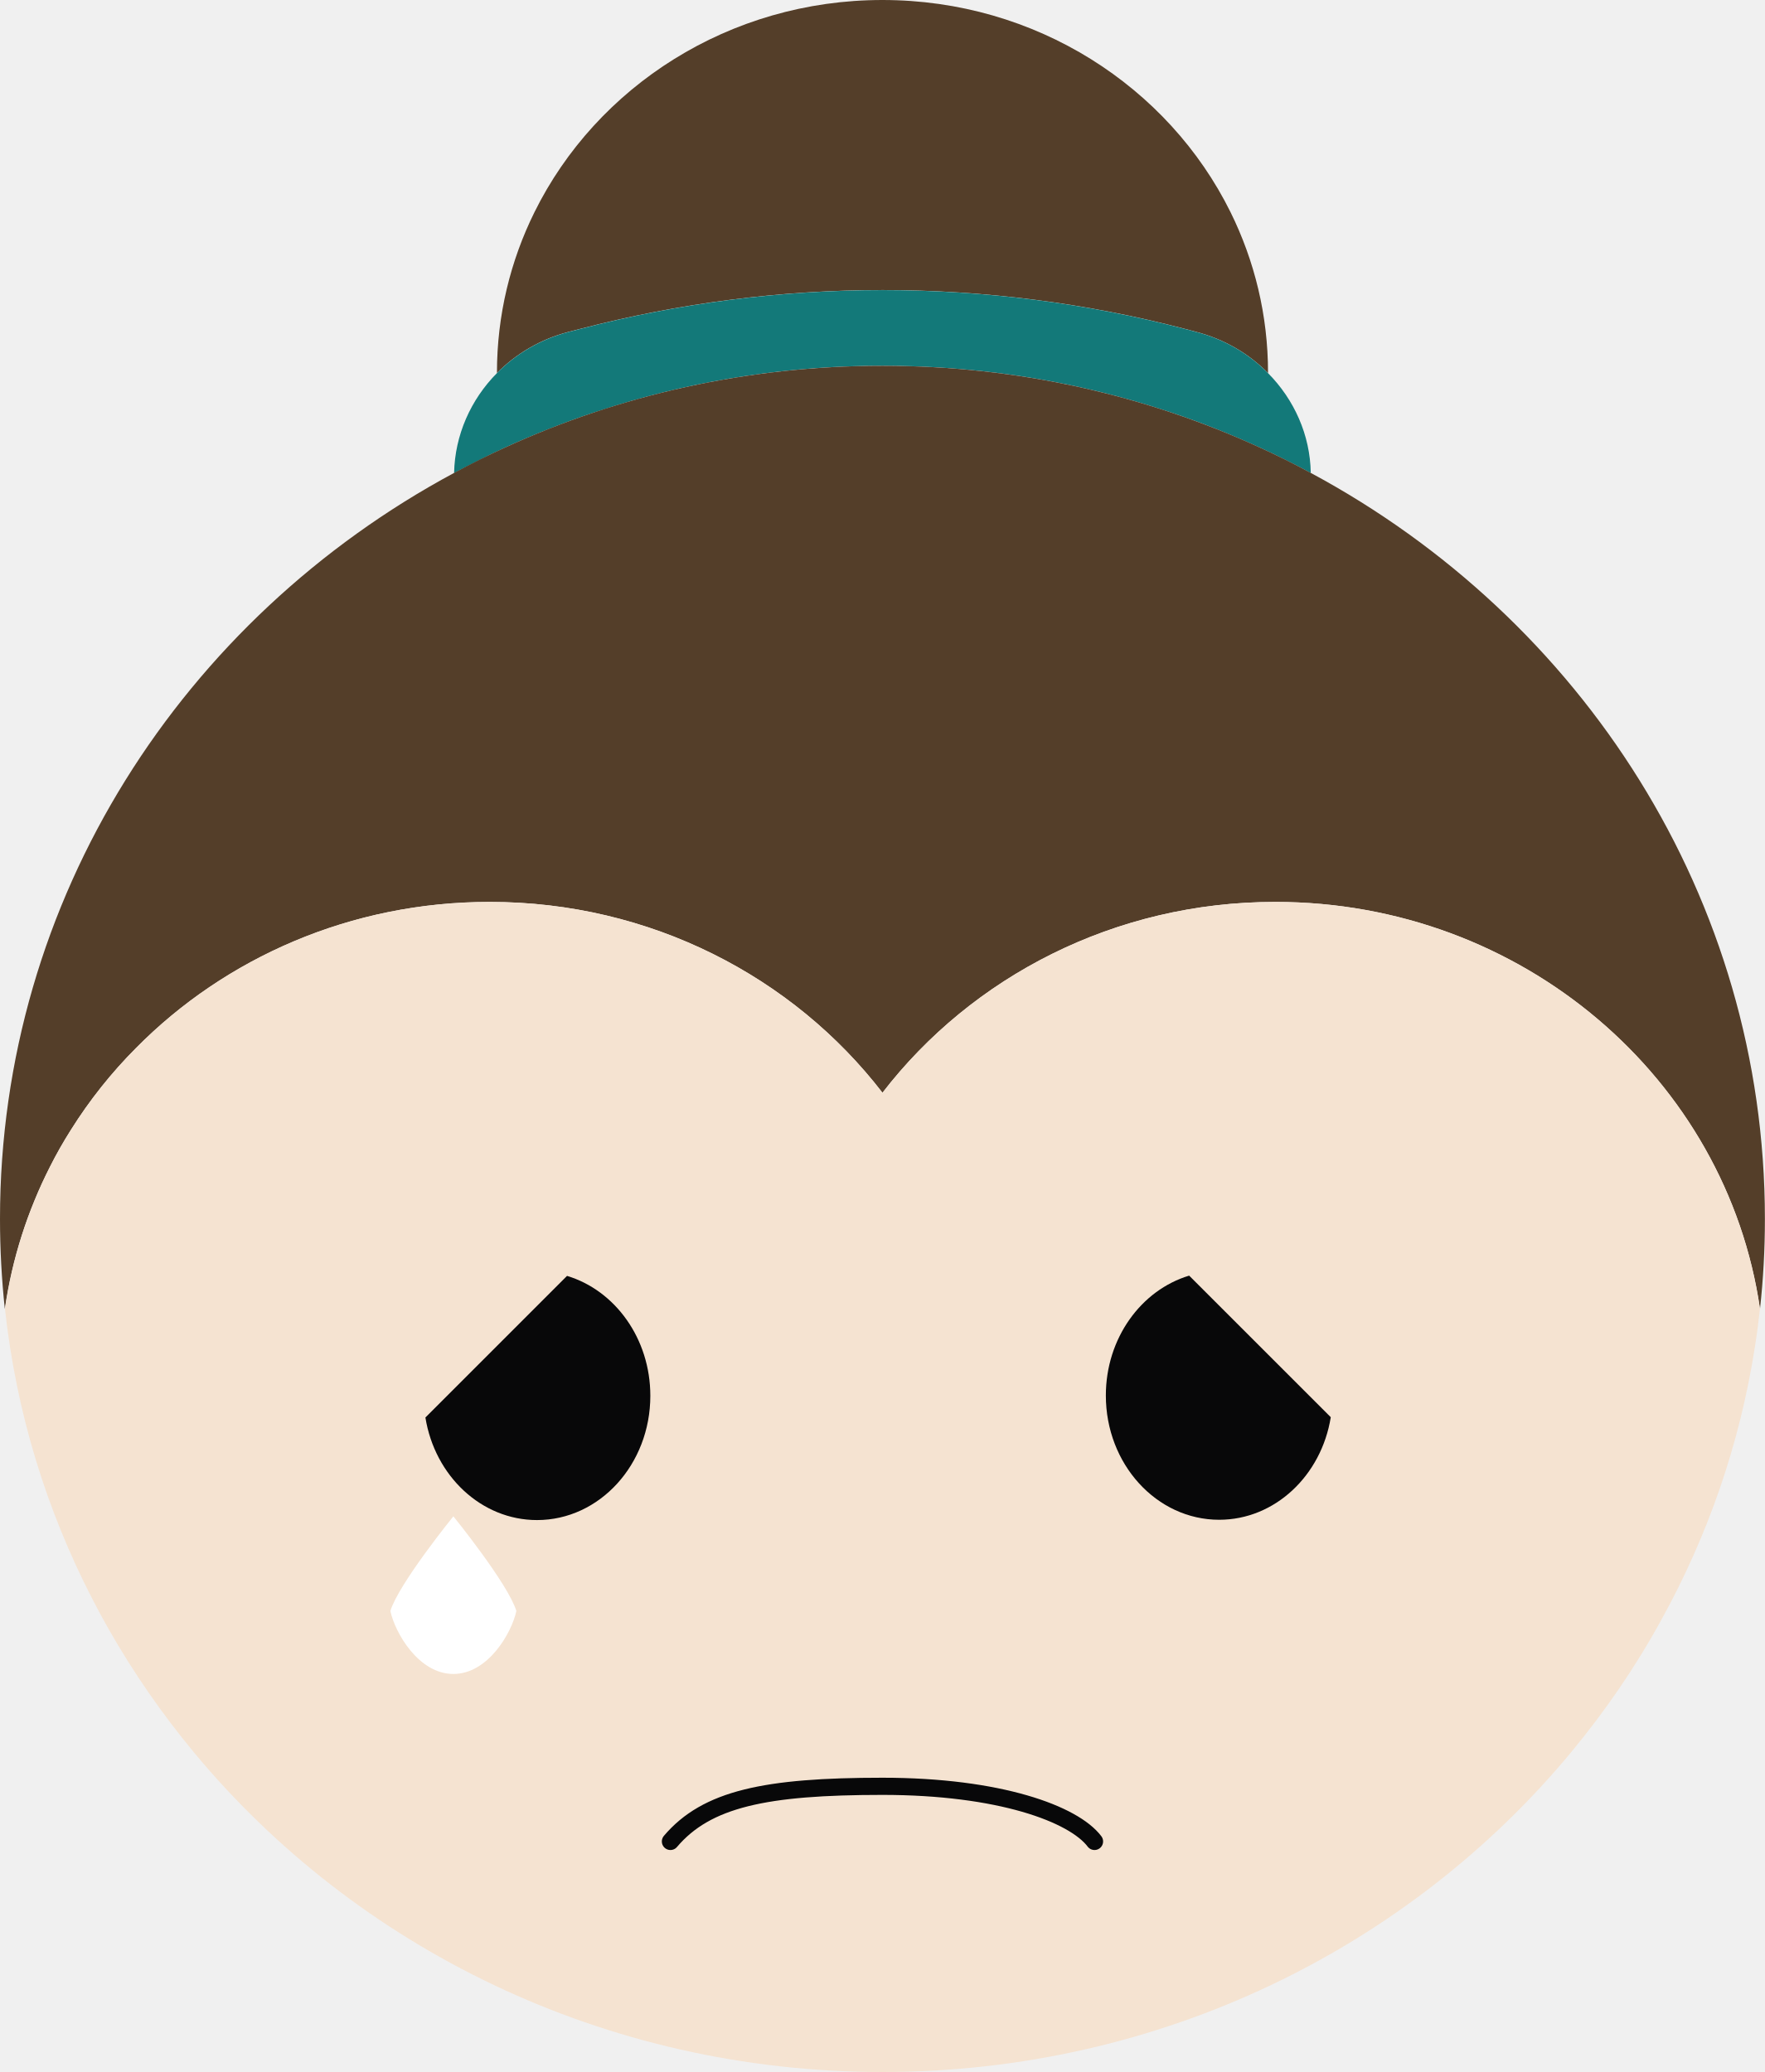
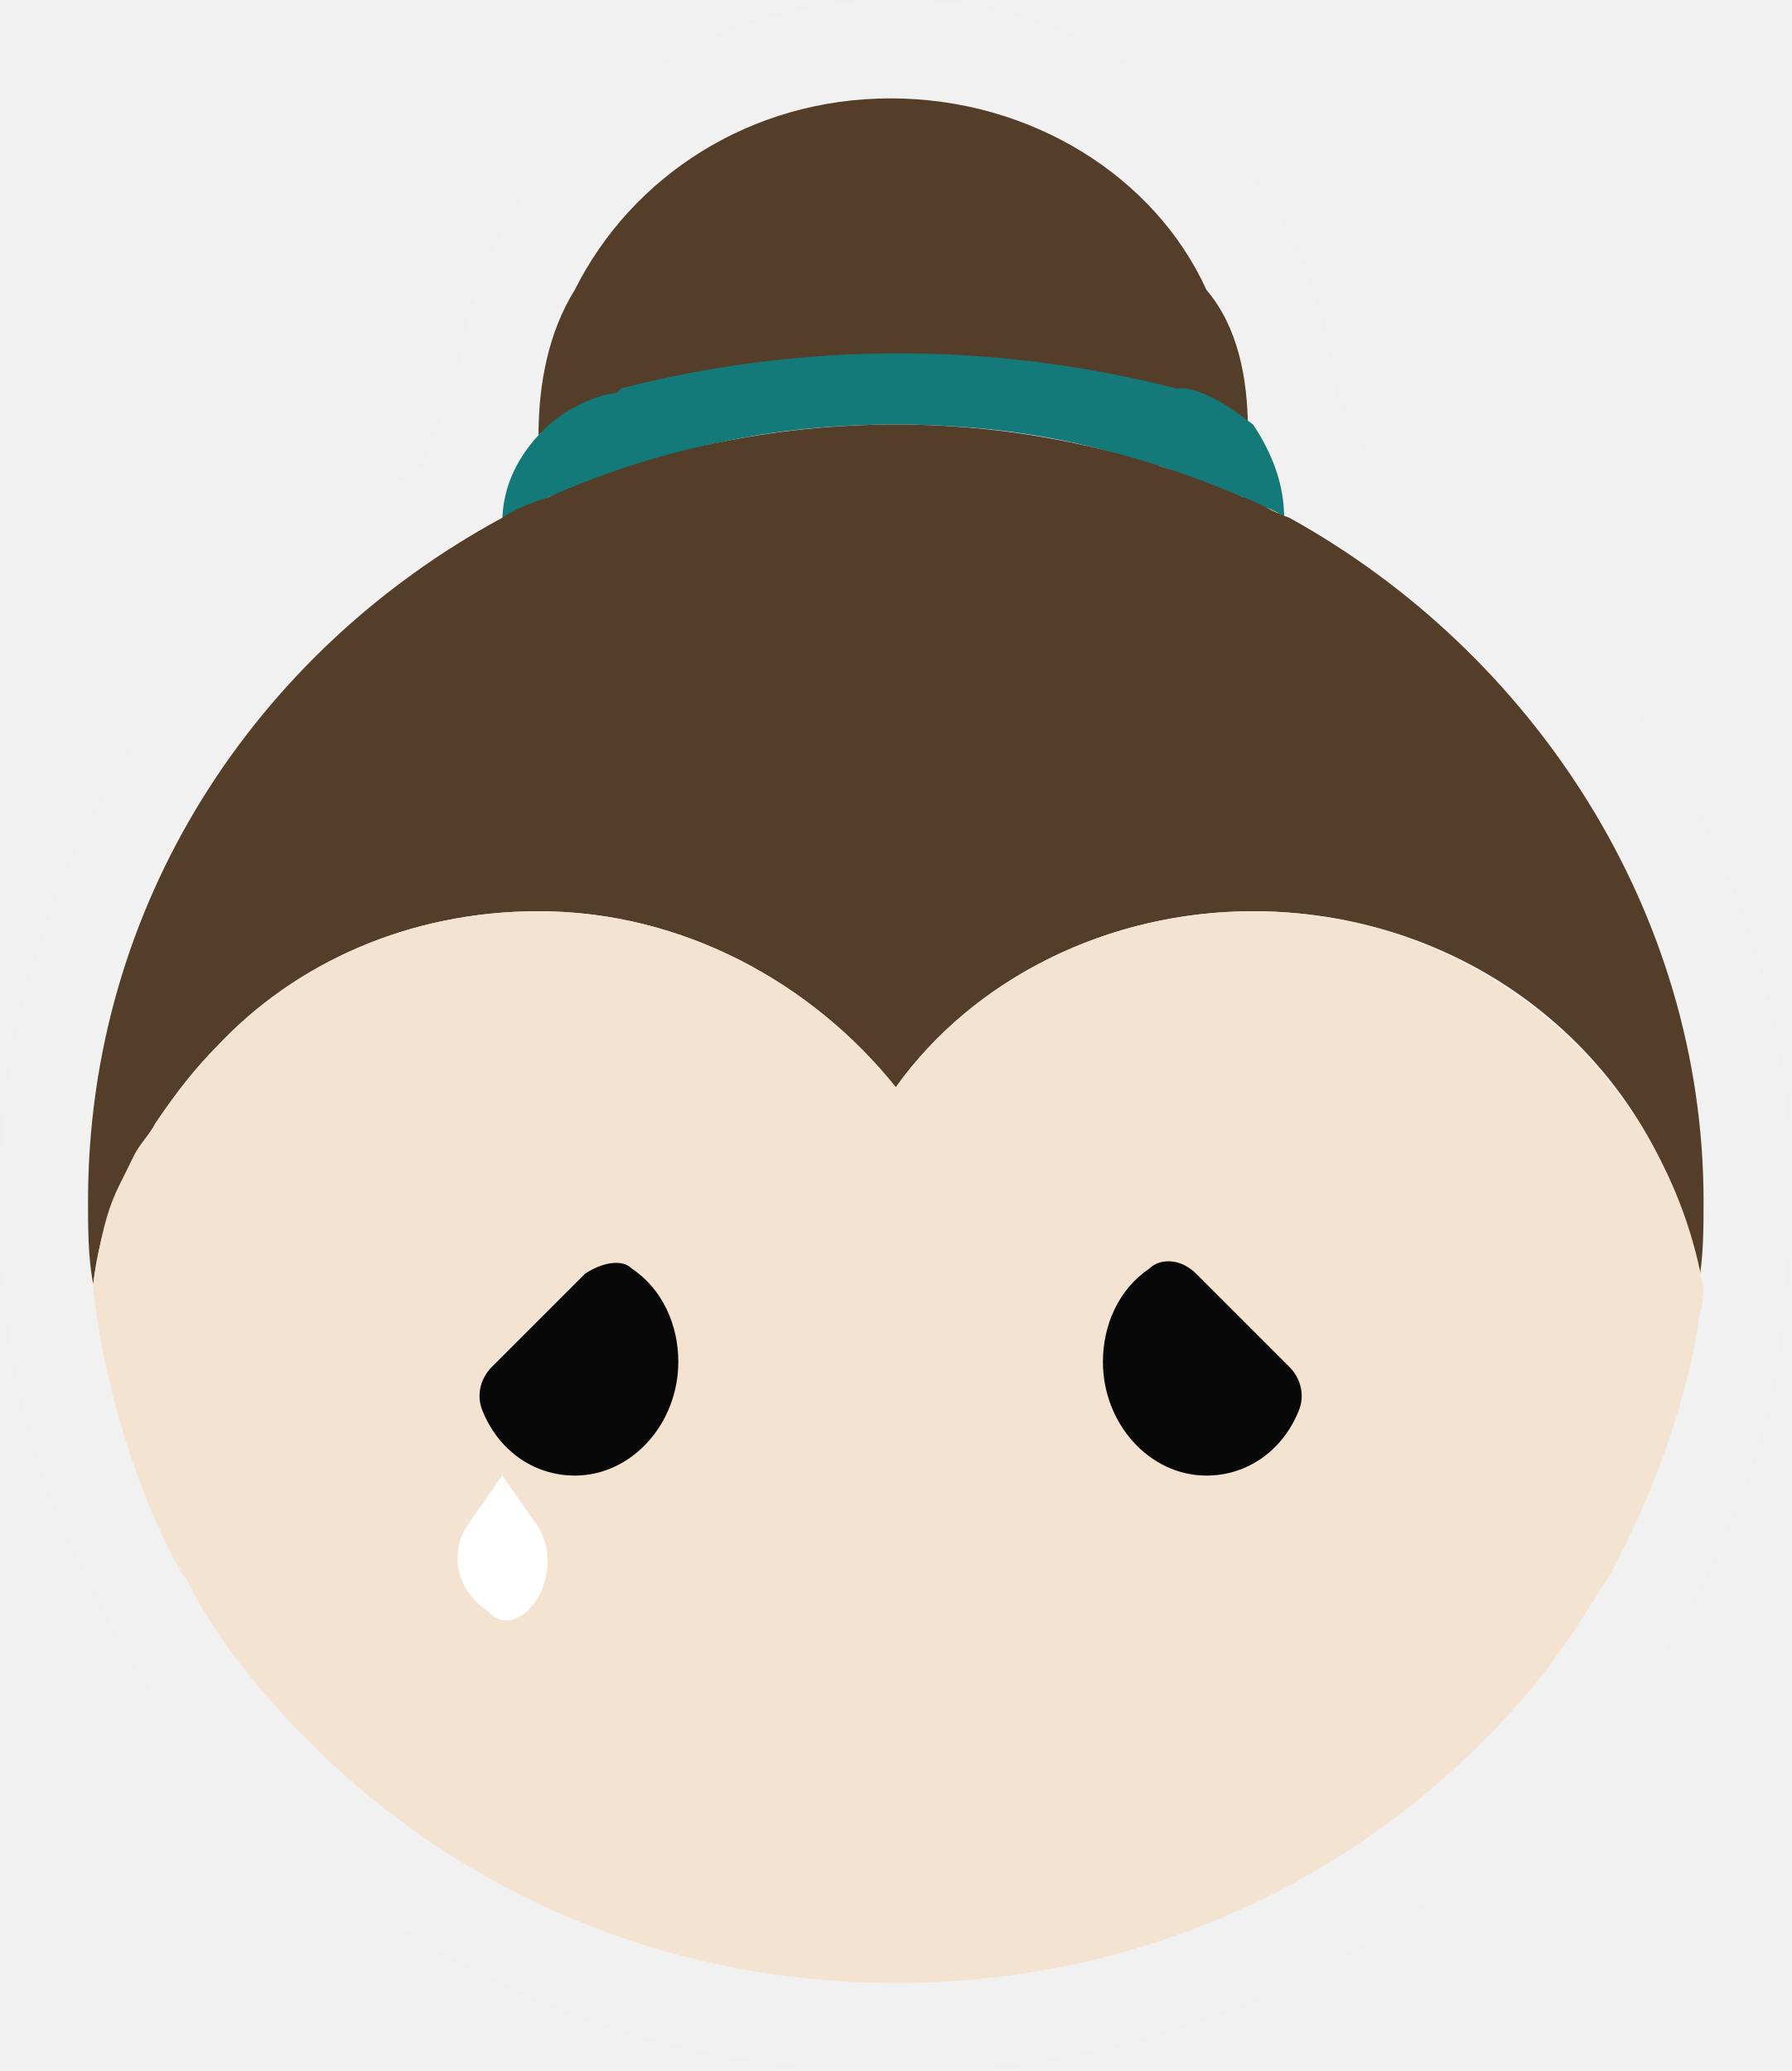
- <svg xmlns="http://www.w3.org/2000/svg" version="1.1" id="Camada_1" x="0px" y="0px" viewBox="0 0 4110.1 4826.6" style="enable-background:new 0 0 4110.1 4826.6;" xml:space="preserve">
+ <svg xmlns="http://www.w3.org/2000/svg" version="1.1" id="Camada_1" x="0px" y="0px" width="34.6px" height="40px" viewBox="0 0 34.6 40" style="enable-background:new 0 0 34.6 40;" xml:space="preserve">
  <style type="text/css">
- 	.st0{fill:#543E29;}
- 	.st1{fill:#137979;}
- 	.st2{fill:#F5E3D1;}
- 	.st3{fill:none;stroke:#080809;stroke-width:40;stroke-linecap:round;stroke-linejoin:round;stroke-miterlimit:10;}
+ 	.st0{fill:#F1F1F1;}
+ 	.st1{fill:#543E29;}
+ 	.st2{fill:#137979;}
+ 	.st3{fill:#F5E3D1;}
	.st4{fill:#FFFFFF;}
	.st5{fill:#080809;}
</style>
-   <path class="st0" d="M2953,868.4v0.6c-44.3-44.9-101.6-79-167.6-96c-7-2.1-14.1-3.8-21.7-5.9c-1.2-0.3-2.6-0.6-3.8-0.9  c-461.8-120.7-946.5-120.7-1408-0.3c-9.4,2.3-18.5,4.7-27.3,7c-65.8,17-123,51.1-167.3,96v-0.6c0-133.9,31.4-261,87.5-374.3  C1389.1,202,1697.7,0,2055,0c357.6,0,666.1,202,810.6,494.1C2921.6,607.4,2953,734.5,2953,868.4z" />
-   <path class="st1" d="M3052.5,1101.5v0.3c-19.1-10.3-38.5-20.6-58.1-30.2c-19.7-10-39.3-19.4-59.3-28.5  c-33.5-15.3-67.2-29.7-101.6-43.4c-34.3-13.8-69.3-26.4-104.2-38.2c-17.6-5.9-35.2-11.4-53.1-17C2480.1,884.3,2271.7,852,2055,852  c-216.4,0-424.8,32.3-620.6,92.5c-17.9,5.6-35.5,11.2-53.1,17c-35.2,11.7-69.9,24.4-104.2,38.2h-0.3  c-34.1,13.5-68.1,27.9-101.3,43.2c-20,9.1-39.9,18.8-59.3,28.8c-19.7,9.7-39,20-58.4,30.2h-0.3c1.8-88.1,38.5-170.9,99.8-232.8  c44.3-44.9,101.6-79,167.3-96c8.8-2.3,17.9-4.7,27.3-7c461.5-120.4,946.2-120.4,1408,0.3c1.2,0.3,2.6,0.6,3.8,0.9  c7.6,2.1,14.7,3.8,21.7,5.9c66.1,17,123.3,51.1,167.6,96C3014.1,930.9,3051.1,1013.4,3052.5,1101.5z" />
-   <path class="st0" d="M4110.1,2839.3c0,70.8-3.8,140.6-11.4,209.6c-77.8-535.8-553.4-948-1128.8-948  c-374.6,0-706.9,174.7-914.8,444.5c-207.8-269.8-540.2-444.5-914.8-444.5c-323.5,0-615.9,130.3-823.2,340  c-57.8,57.8-108.9,122.1-152.4,191.7c-17.6,27.6-33.8,56.1-48.4,85.4c-52,102.2-88.1,213.7-105.1,330.9C3.9,2979.9,0,2910,0,2839.3  c0-747.4,426.6-1398.6,1057.5-1737.7c38.5-20.8,77.8-40.5,117.7-58.7c266.9-122.4,565.1-190.8,879.8-190.8s613,68.4,879.8,190.8  c39.9,18.2,79.3,37.9,117.7,58.7C3683.6,1440.7,4110.1,2091.9,4110.1,2839.3z" />
-   <path class="st2" d="M2969.9,2101c-374.6,0-706.9,174.7-914.8,444.5c-207.8-269.8-540.2-444.5-914.8-444.5  c-323.5,0-615.9,130.3-823.2,340c-57.8,58.1-108.9,122.4-152.4,191.7c-17.3,27.6-33.5,56.1-48.4,85.4c-12.9,25.5-25,51.7-35.8,78.4  c-22,53.1-39.6,108.6-52.8,165.9c-6.5,28.5-11.7,57.2-16.1,86.6c26.1,240.7,96.6,468.8,203.7,676.1c12,23.5,24.7,46.7,37.6,69.6  c57.8,101.6,124.5,197.9,199,287.7c376.7,453.9,954.7,744.2,1603.2,744.2s1226.6-290.3,1603.2-744.2c79.6-96,150.3-199,210.2-308.3  c108-195.2,183.2-409.8,218.4-637.4c4.7-29.1,8.5-58.4,11.7-87.8C4020.9,2513.2,3545.3,2101,2969.9,2101z" />
-   <path class="st3" d="M2548.9,4289.5c-48.5-64.2-221.4-128.4-493.8-128.4s-409.6,29.1-493.8,128.4" />
-   <path class="st4" d="M1202.5,3752.7C1202.5,3752.7,1202.5,3752.7,1202.5,3752.7c-10.8,50.7-65.7,146.7-146.7,146.7  c-81,0-135.9-96-146.7-146.7c0,0,0,0,0,0c19.2-63.4,146.7-220.5,146.7-220.5S1183.3,3689.3,1202.5,3752.7z" />
+   <path class="st0" d="M26.4,9c-0.1-0.5-0.3-0.9-0.6-1.3c-0.1-1-0.4-2-0.8-3C23.5,1.8,20.5,0,17.3,0S11,1.8,9.6,4.7  c-0.5,0.9-0.7,1.9-0.8,3C8.5,8.1,8.3,8.5,8.2,9C3.1,12,0,17.4,0,23.2c0,0.6,0,1.2,0.1,1.8c0,0,0,0.1,0,0.1c0.2,2,0.8,3.9,1.7,5.6  c0.1,0.2,0.2,0.4,0.3,0.6c0.5,0.9,1,1.7,1.7,2.4c3.3,4,8.2,6.3,13.5,6.3c5.3,0,10.2-2.3,13.5-6.3c0.7-0.8,1.3-1.7,1.8-2.6  c0.9-1.7,1.6-3.5,1.8-5.4c0-0.3,0.2-1.9,0.2-2.5C34.6,17.4,31.5,12,26.4,9z M24.1,8.3L24.1,8.3L24.1,8.3L24.1,8.3z" />
  <g>
-     <path class="st5" d="M1320.5,2972.1L990.7,3302c21.8,135.7,129.9,238.9,259.9,238.9c145.7,0,263.9-129.6,263.9-289.5   C1514.5,3118,1432.3,3005.8,1320.5,2972.1z" />
-   </g>
-   <g>
-     <path class="st5" d="M2769.3,2971.5l329.8,329.8c-21.8,135.7-129.9,238.9-259.9,238.9c-145.7,0-263.9-129.6-263.9-289.5   C2575.3,3117.4,2657.5,3005.1,2769.3,2971.5z" />
+     <path class="st1" d="M24.1,8.3L24.1,8.3c-0.3-0.3-0.8-0.6-1.3-0.7c-0.1,0-0.1,0-0.2,0c0,0,0,0,0,0c-3.5-0.9-7.2-0.9-10.7,0   c-0.1,0-0.1,0-0.2,0.1c-0.5,0.1-0.9,0.4-1.3,0.7v0c0-1,0.2-2,0.7-2.8c1.1-2.2,3.4-3.7,6.1-3.7c2.7,0,5.1,1.5,6.1,3.7   C23.9,6.3,24.1,7.3,24.1,8.3z" />
+     <path class="st2" d="M24.8,10L24.8,10c-0.1-0.1-0.3-0.2-0.4-0.2c-0.1-0.1-0.3-0.1-0.4-0.2c-0.3-0.1-0.5-0.2-0.8-0.3   c-0.3-0.1-0.5-0.2-0.8-0.3c-0.1,0-0.3-0.1-0.4-0.1c-1.5-0.5-3.1-0.7-4.7-0.7c-1.6,0-3.2,0.2-4.7,0.7c-0.1,0-0.3,0.1-0.4,0.1   c-0.3,0.1-0.5,0.2-0.8,0.3h0c-0.3,0.1-0.5,0.2-0.8,0.3c-0.2,0.1-0.3,0.1-0.4,0.2C10,9.9,9.9,10,9.7,10.1h0c0-0.7,0.3-1.3,0.8-1.8   c0.3-0.3,0.8-0.6,1.3-0.7c0.1,0,0.1,0,0.2-0.1c3.5-0.9,7.2-0.9,10.7,0c0,0,0,0,0,0c0.1,0,0.1,0,0.2,0c0.5,0.1,0.9,0.4,1.3,0.7   C24.6,8.8,24.8,9.4,24.8,10z" />
+     <path class="st1" d="M32.9,23.2c0,0.5,0,1.1-0.1,1.6c-0.6-4.1-4.2-7.2-8.6-7.2c-2.8,0-5.4,1.3-6.9,3.4c-1.6-2-4.1-3.4-6.9-3.4   c-2.5,0-4.7,1-6.2,2.6c-0.4,0.4-0.8,0.9-1.2,1.5c-0.1,0.2-0.3,0.4-0.4,0.6c-0.4,0.8-0.7,1.6-0.8,2.5c-0.1-0.5-0.1-1.1-0.1-1.6   c0-5.7,3.2-10.6,8-13.2c0.3-0.2,0.6-0.3,0.9-0.4c2-0.9,4.3-1.4,6.7-1.4s4.6,0.5,6.7,1.4c0.3,0.1,0.6,0.3,0.9,0.4   C29.6,12.6,32.9,17.6,32.9,23.2z" />
+     <path class="st3" d="M24.2,17.6c-2.8,0-5.4,1.3-6.9,3.4c-1.6-2-4.1-3.4-6.9-3.4c-2.5,0-4.7,1-6.2,2.6c-0.4,0.4-0.8,0.9-1.2,1.5   c-0.1,0.2-0.3,0.4-0.4,0.6c-0.1,0.2-0.2,0.4-0.3,0.6c-0.2,0.4-0.3,0.8-0.4,1.3c0,0.2-0.1,0.4-0.1,0.7C2,26.6,2.5,28.4,3.3,30   c0.1,0.2,0.2,0.4,0.3,0.5c0.4,0.8,0.9,1.5,1.5,2.2c2.9,3.4,7.2,5.6,12.2,5.6s9.3-2.2,12.2-5.6c0.6-0.7,1.1-1.5,1.6-2.3   c0.8-1.5,1.4-3.1,1.7-4.8c0-0.2,0.1-0.4,0.1-0.7C32.2,20.8,28.6,17.6,24.2,17.6z" />
+     <path class="st4" d="M10.4,29.5c0.3,0.5,0.2,1.2-0.2,1.6c-0.1,0.1-0.3,0.2-0.4,0.2c-0.2,0-0.3-0.1-0.4-0.2C8.8,30.7,8.7,30,9,29.5   l0.7-1L10.4,29.5z" />
+     <g>
+       <path class="st5" d="M11.3,24.6l-1.8,1.8c-0.2,0.2-0.3,0.5-0.2,0.8c0.3,0.8,1,1.3,1.8,1.3c1.1,0,2-1,2-2.2c0-0.7-0.3-1.4-0.9-1.8    C12,24.3,11.6,24.4,11.3,24.6z" />
+     </g>
+     <g>
+       <path class="st5" d="M23.1,24.6l1.8,1.8c0.2,0.2,0.3,0.5,0.2,0.8c-0.3,0.8-1,1.3-1.8,1.3c-1.1,0-2-1-2-2.2c0-0.7,0.3-1.4,0.9-1.8    C22.4,24.3,22.8,24.3,23.1,24.6z" />
+     </g>
  </g>
</svg>
